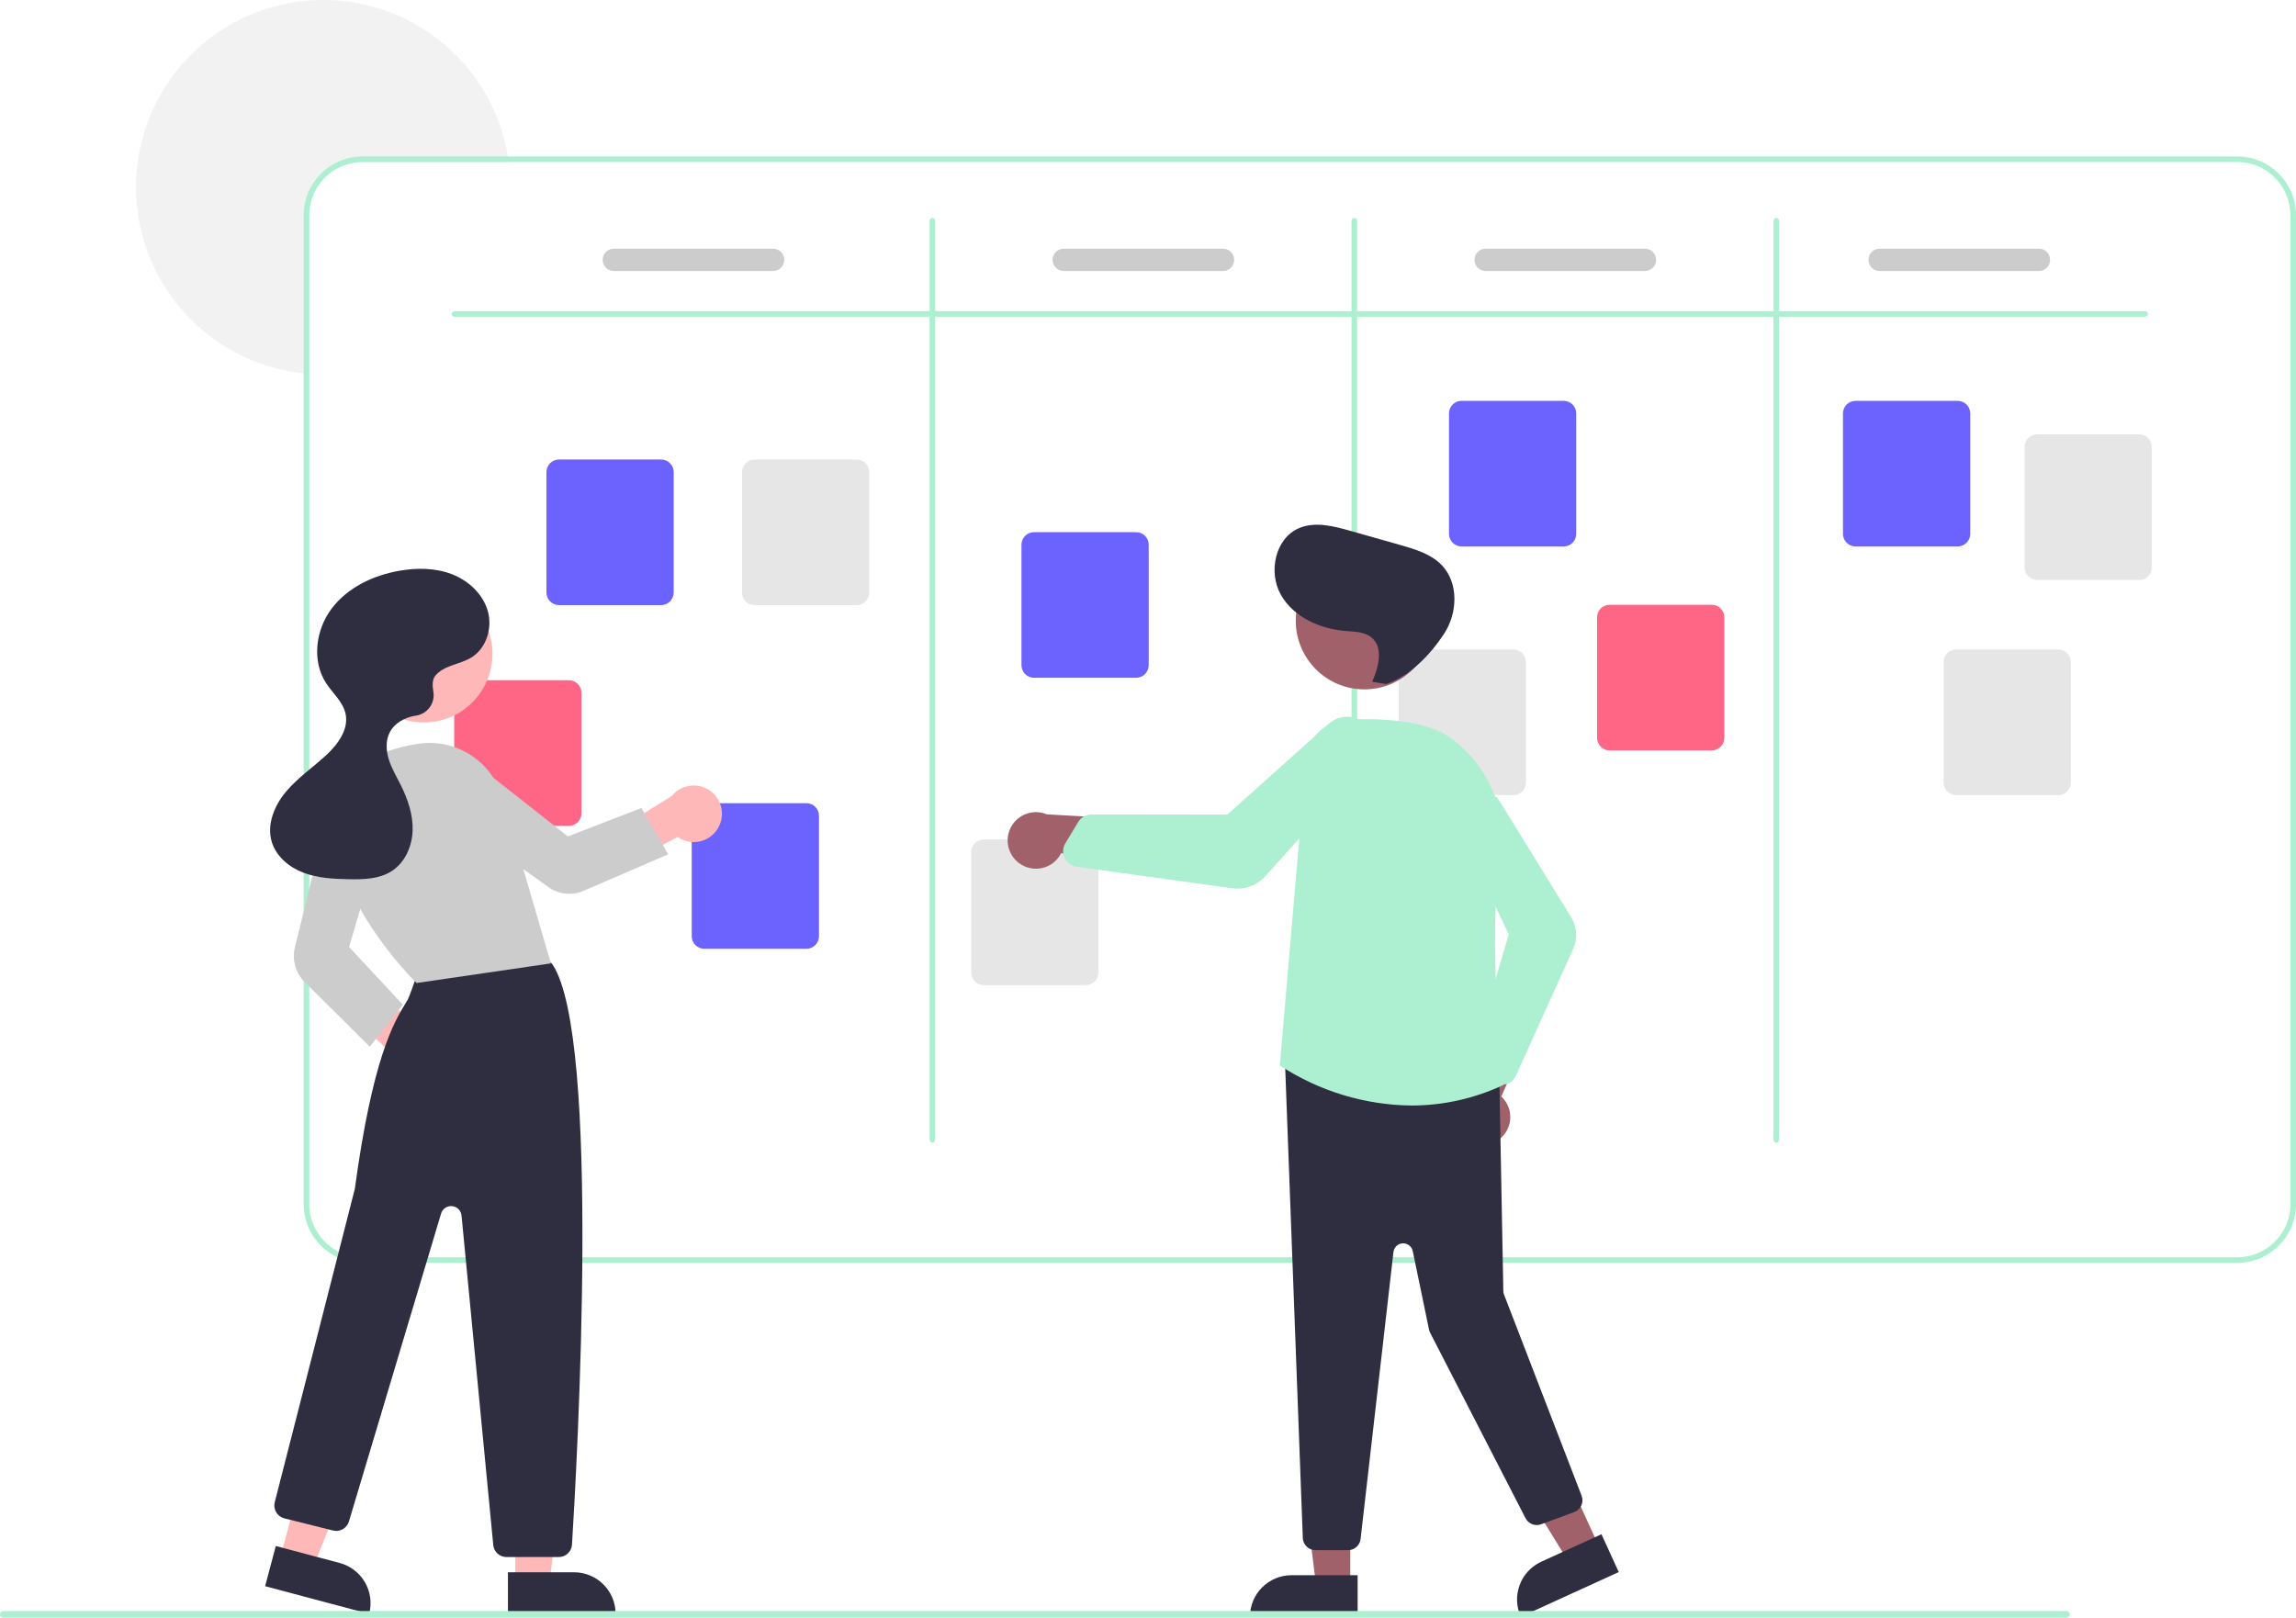
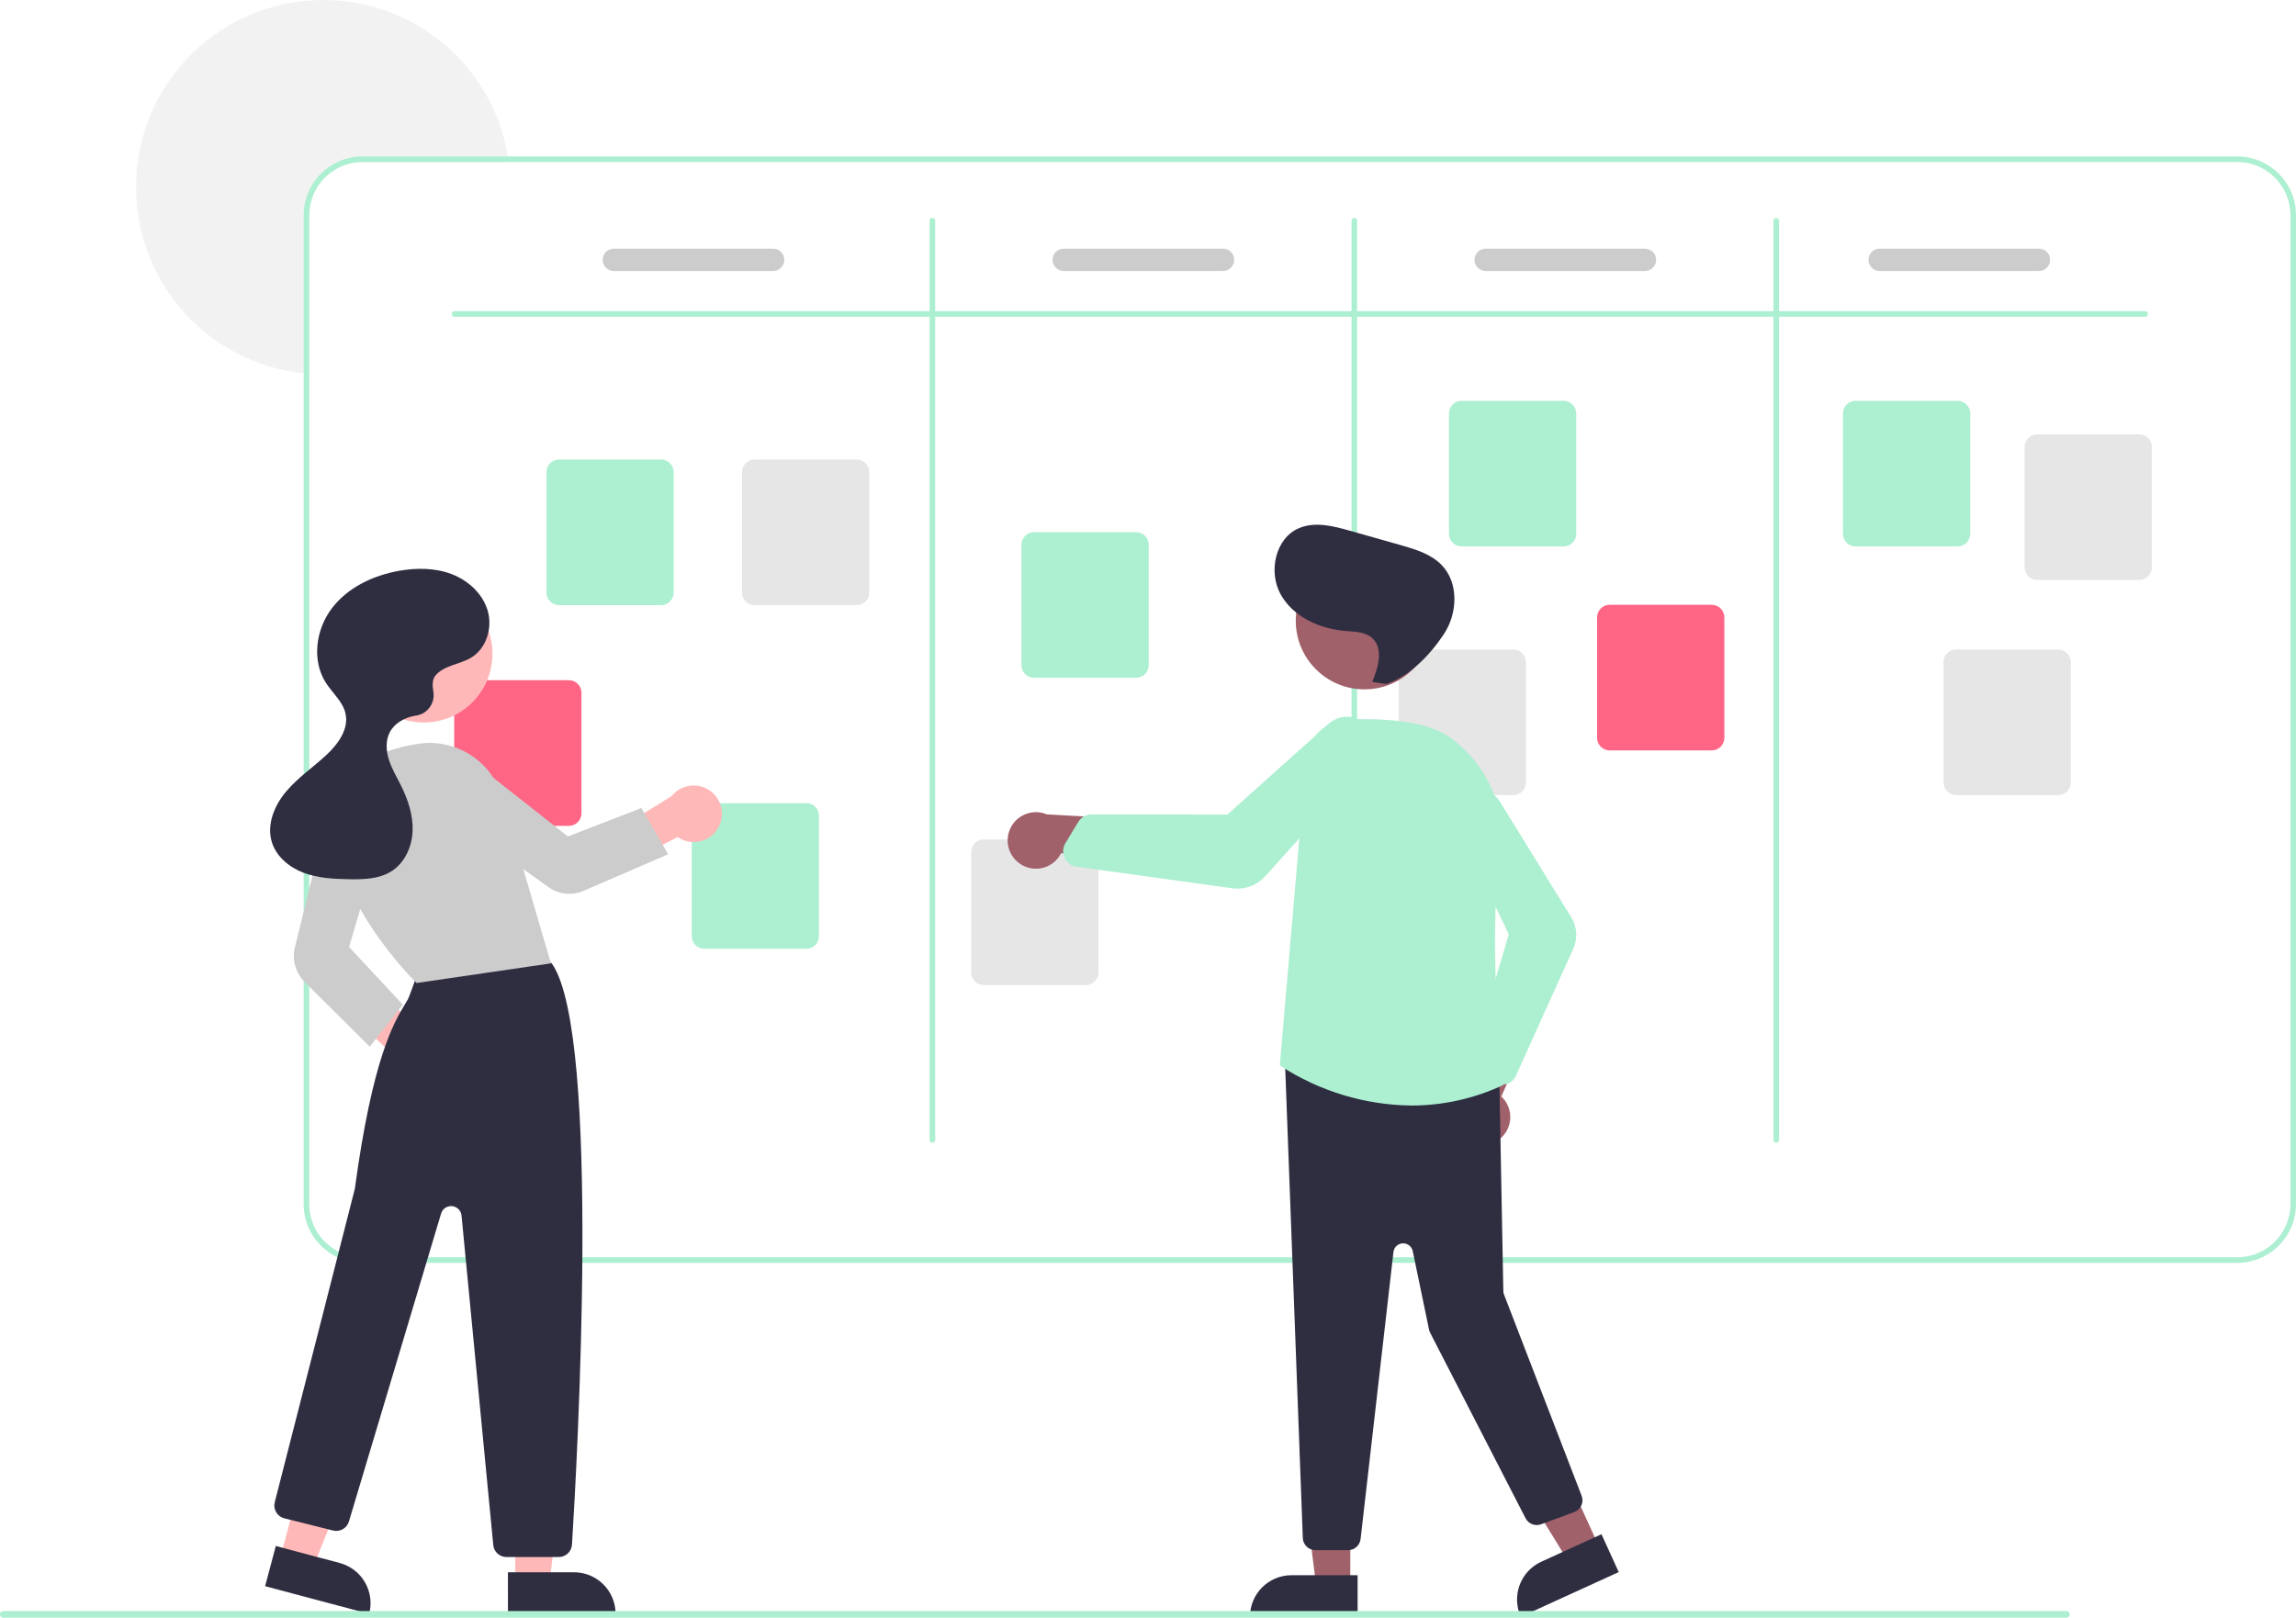
<svg xmlns="http://www.w3.org/2000/svg" data-name="Layer 1" width="821.676" height="579.01" viewBox="0 0 821.676 579.01">
  <path d="M371.238,218.495h-52.4a19.017,19.017,0,0,0-19,19v56.81c-.67-.04-1.34-.1-2-.18a66.999,66.999,0,1,1,73.1-77.63C371.048,217.155,371.148,217.825,371.238,218.495Z" transform="translate(-189.1619 -160.4952)" fill="#f2f2f2" />
  <path d="M989.838,216.495h-671a21.023,21.023,0,0,0-21,21v354a21.023,21.023,0,0,0,21,21h671a21.023,21.023,0,0,0,21-21v-354A21.023,21.023,0,0,0,989.838,216.495Zm19,375a19.017,19.017,0,0,1-19,19h-671a19.017,19.017,0,0,1-19-19v-354a19.017,19.017,0,0,1,19-19h671a19.017,19.017,0,0,1,19,19Z" transform="translate(-189.1619 -160.4952)" fill="#ADEFD1FF" />
  <path d="M956.838,273.865h-605a1,1,0,0,1,0-2h605a1,1,0,0,1,0,2Z" transform="translate(-189.1619 -160.4952)" fill="#ADEFD1FF" />
  <path d="M522.838,569.495a1,1,0,0,1-1-1v-329a1,1,0,1,1,2,0v329A1,1,0,0,1,522.838,569.495Z" transform="translate(-189.1619 -160.4952)" fill="#ADEFD1FF" />
  <path d="M673.838,569.495a1,1,0,0,1-1-1v-329a1,1,0,1,1,2,0v329A1,1,0,0,1,673.838,569.495Z" transform="translate(-189.1619 -160.4952)" fill="#ADEFD1FF" />
  <path d="M824.838,569.495a1,1,0,0,1-1-1v-329a1,1,0,1,1,2,0v329A1,1,0,0,1,824.838,569.495Z" transform="translate(-189.1619 -160.4952)" fill="#ADEFD1FF" />
-   <path d="M425.754,377.083h-36.54a4.505,4.505,0,0,1-4.5-4.5V329.463a4.505,4.505,0,0,1,4.5-4.5h36.54a4.505,4.505,0,0,1,4.5,4.5v43.12A4.505,4.505,0,0,1,425.754,377.083Z" transform="translate(-189.1619 -160.4952)" fill="#6c63ff" />
-   <path d="M477.754,500.083h-36.54a4.505,4.505,0,0,1-4.5-4.5V452.463a4.505,4.505,0,0,1,4.5-4.5h36.54a4.505,4.505,0,0,1,4.5,4.5v43.12A4.505,4.505,0,0,1,477.754,500.083Z" transform="translate(-189.1619 -160.4952)" fill="#6c63ff" />
-   <path d="M595.754,403.083h-36.54a4.505,4.505,0,0,1-4.5-4.5V355.463a4.505,4.505,0,0,1,4.5-4.5h36.54a4.505,4.505,0,0,1,4.5,4.5v43.12A4.505,4.505,0,0,1,595.754,403.083Z" transform="translate(-189.1619 -160.4952)" fill="#6c63ff" />
-   <path d="M748.754,356.083h-36.54a4.505,4.505,0,0,1-4.5-4.5V308.463a4.505,4.505,0,0,1,4.5-4.5h36.54a4.505,4.505,0,0,1,4.5,4.5v43.12A4.505,4.505,0,0,1,748.754,356.083Z" transform="translate(-189.1619 -160.4952)" fill="#6c63ff" />
-   <path d="M889.754,356.083h-36.54a4.505,4.505,0,0,1-4.5-4.5V308.463a4.505,4.505,0,0,1,4.5-4.5h36.54a4.505,4.505,0,0,1,4.5,4.5v43.12A4.505,4.505,0,0,1,889.754,356.083Z" transform="translate(-189.1619 -160.4952)" fill="#6c63ff" />
+   <path d="M425.754,377.083h-36.54a4.505,4.505,0,0,1-4.5-4.5V329.463a4.505,4.505,0,0,1,4.5-4.5h36.54a4.505,4.505,0,0,1,4.5,4.5v43.12A4.505,4.505,0,0,1,425.754,377.083Z" transform="translate(-189.1619 -160.4952)" fill="#adefd1ff" />
+   <path d="M477.754,500.083h-36.54a4.505,4.505,0,0,1-4.5-4.5V452.463a4.505,4.505,0,0,1,4.5-4.5h36.54a4.505,4.505,0,0,1,4.5,4.5v43.12A4.505,4.505,0,0,1,477.754,500.083Z" transform="translate(-189.1619 -160.4952)" fill="#adefd1ff" />
+   <path d="M595.754,403.083h-36.54a4.505,4.505,0,0,1-4.5-4.5V355.463a4.505,4.505,0,0,1,4.5-4.5h36.54a4.505,4.505,0,0,1,4.5,4.5v43.12A4.505,4.505,0,0,1,595.754,403.083Z" transform="translate(-189.1619 -160.4952)" fill="#adefd1ff" />
+   <path d="M748.754,356.083h-36.54a4.505,4.505,0,0,1-4.5-4.5V308.463a4.505,4.505,0,0,1,4.5-4.5h36.54a4.505,4.505,0,0,1,4.5,4.5v43.12A4.505,4.505,0,0,1,748.754,356.083Z" transform="translate(-189.1619 -160.4952)" fill="#adefd1ff" />
+   <path d="M889.754,356.083h-36.54a4.505,4.505,0,0,1-4.5-4.5V308.463a4.505,4.505,0,0,1,4.5-4.5h36.54a4.505,4.505,0,0,1,4.5,4.5v43.12A4.505,4.505,0,0,1,889.754,356.083Z" transform="translate(-189.1619 -160.4952)" fill="#adefd1ff" />
  <path d="M954.754,368.083h-36.54a4.505,4.505,0,0,1-4.5-4.5V320.463a4.505,4.505,0,0,1,4.5-4.5h36.54a4.505,4.505,0,0,1,4.5,4.5v43.12A4.505,4.505,0,0,1,954.754,368.083Z" transform="translate(-189.1619 -160.4952)" fill="#e6e6e6" />
  <path d="M925.754,445.083h-36.54a4.505,4.505,0,0,1-4.5-4.5V397.463a4.505,4.505,0,0,1,4.5-4.5h36.54a4.505,4.505,0,0,1,4.5,4.5v43.12A4.505,4.505,0,0,1,925.754,445.083Z" transform="translate(-189.1619 -160.4952)" fill="#e6e6e6" />
  <path d="M801.754,429.083h-36.54a4.505,4.505,0,0,1-4.5-4.5V381.463a4.505,4.505,0,0,1,4.5-4.5h36.54a4.505,4.505,0,0,1,4.5,4.5v43.12A4.505,4.505,0,0,1,801.754,429.083Z" transform="translate(-189.1619 -160.4952)" fill="#ff6584" />
  <path d="M730.754,445.083h-36.54a4.505,4.505,0,0,1-4.5-4.5V397.463a4.505,4.505,0,0,1,4.5-4.5h36.54a4.505,4.505,0,0,1,4.5,4.5v43.12A4.505,4.505,0,0,1,730.754,445.083Z" transform="translate(-189.1619 -160.4952)" fill="#e6e6e6" />
  <path d="M577.754,513.083h-36.54a4.505,4.505,0,0,1-4.5-4.5V465.463a4.505,4.505,0,0,1,4.5-4.5h36.54a4.505,4.505,0,0,1,4.5,4.5v43.12A4.505,4.505,0,0,1,577.754,513.083Z" transform="translate(-189.1619 -160.4952)" fill="#e6e6e6" />
  <path d="M392.754,456.083h-36.54a4.505,4.505,0,0,1-4.5-4.5V408.463a4.505,4.505,0,0,1,4.5-4.5h36.54a4.505,4.505,0,0,1,4.5,4.5v43.12A4.505,4.505,0,0,1,392.754,456.083Z" transform="translate(-189.1619 -160.4952)" fill="#ff6584" />
  <path d="M495.754,377.083h-36.54a4.505,4.505,0,0,1-4.5-4.5V329.463a4.505,4.505,0,0,1,4.5-4.5h36.54a4.505,4.505,0,0,1,4.5,4.5v43.12A4.505,4.505,0,0,1,495.754,377.083Z" transform="translate(-189.1619 -160.4952)" fill="#e6e6e6" />
  <path d="M465.838,257.495h-57a4,4,0,0,1,0-8h57a4,4,0,0,1,0,8Z" transform="translate(-189.1619 -160.4952)" fill="#ccc" />
  <path d="M626.838,257.495h-57a4,4,0,0,1,0-8h57a4,4,0,0,1,0,8Z" transform="translate(-189.1619 -160.4952)" fill="#ccc" />
  <path d="M777.838,257.495h-57a4,4,0,0,1,0-8h57a4,4,0,0,1,0,8Z" transform="translate(-189.1619 -160.4952)" fill="#ccc" />
  <path d="M918.838,257.495h-57a4,4,0,0,1,0-8h57a4,4,0,0,1,0,8Z" transform="translate(-189.1619 -160.4952)" fill="#ccc" />
  <path d="M338.171,550.387A10.056,10.056,0,0,1,329.471,537.656L303.838,513.795l13.553-3.438,25.206,20.444a10.11,10.11,0,0,1-4.426,19.586Z" transform="translate(-189.1619 -160.4952)" fill="#ffb8b8" />
  <polygon points="184.404 566.253 196.664 566.253 202.496 518.965 184.402 518.965 184.404 566.253" fill="#ffb8b8" />
  <path d="M370.939,723.245h38.531a0,0,0,0,1,0,0v14.887a0,0,0,0,1,0,0H385.826a14.887,14.887,0,0,1-14.887-14.887v0A0,0,0,0,1,370.939,723.245Z" transform="translate(591.28 1300.863) rotate(179.9974)" fill="#2f2e41" />
  <polygon points="100.345 557.401 112.193 560.555 129.994 516.359 112.509 511.705 100.345 557.401" fill="#ffb8b8" />
  <path d="M285.307,718.541h38.531a0,0,0,0,1,0,0v14.887a0,0,0,0,1,0,0H300.194a14.887,14.887,0,0,1-14.887-14.887v0A0,0,0,0,1,285.307,718.541Z" transform="matrix(-0.96635, -0.25722, 0.25722, -0.96635, 222.9961, 1345.388)" fill="#2f2e41" />
  <path d="M389.123,717.795H370.416a4.73,4.73,0,0,1-4.726-4.293L354.333,595.57a3.748,3.748,0,0,0-7.321-.715L314.039,705.055a4.742,4.742,0,0,1-5.7,3.246l-17.403-4.352a4.747,4.747,0,0,1-3.447-5.787c.284-1.11,28.411-111.028,28.656-112.158,6.373-46.968,13.997-59.554,18.093-66.314.339-.56.651-1.074.931-1.561.351-.608,2.512-6.645,3.884-10.564a4.79,4.79,0,0,1,2.435-2.978c17.211-8.802,37.347-2.709,43.109-.632a4.682,4.682,0,0,1,2.338,1.815c17.285,26.071,8.802,177.491,6.926,207.581A4.751,4.751,0,0,1,389.123,717.795Z" transform="translate(-189.1619 -160.4952)" fill="#2f2e41" />
  <circle cx="151.684" cy="234.024" r="24.561" fill="#ffb8b8" />
  <path d="M338.244,512.333l-.177-.171c-.331-.32-33.056-32.38-28.821-62.024,1.811-12.68,12.07-20.781,29.668-23.431a27.135,27.135,0,0,1,30,19.121l17.4,59.484Z" transform="translate(-189.1619 -160.4952)" fill="#ccc" />
  <path d="M321.495,535.136l-23.318-23.171a13.137,13.137,0,0,1-3.48-12.392l11.289-45.919A10.354,10.354,0,0,1,319.165,446.254a10.411,10.411,0,0,1,6.809,12.794L314.09,499.444l19.218,20.637Z" transform="translate(-189.1619 -160.4952)" fill="#ccc" />
  <path d="M446.566,456.058a10.056,10.056,0,0,1-14.884,4.029L400.553,476.221l1.376-13.706,27.597-17.079a10.11,10.11,0,0,1,17.04,10.621Z" transform="translate(-189.1619 -160.4952)" fill="#ffb8b8" />
  <path d="M428.283,466.26l-30.346,13.114a12.809,12.809,0,0,1-12.477-1.338l-38.589-27.649A10.355,10.355,0,0,1,344.897,435.4a10.41,10.41,0,0,1,14.409-1.568l33.088,26.042,26.3-10.175Z" transform="translate(-189.1619 -160.4952)" fill="#ccc" />
  <path d="M344.918,402.39c3.03-3.796,8.691-4.001,12.853-6.505,5.452-3.28,7.706-10.611,5.949-16.726s-6.938-10.881-12.878-13.16-12.549-2.307-18.816-1.206c-9.33,1.64-18.516,5.995-24.207,13.569s-7.139,18.666-1.981,26.612c2.37,3.652,6.029,6.667,6.975,10.917,1.242,5.58-2.671,10.961-6.864,14.846-4.777,4.426-10.257,8.133-14.442,13.123s-6.976,11.806-5.066,18.032c1.6,5.216,6.256,9.059,11.361,10.984s10.666,2.203,16.121,2.309c5.297.104,10.924-.025,15.386-2.881,4.777-3.058,7.328-8.858,7.516-14.527s-1.706-11.223-4.245-16.294c-1.513-3.023-3.273-5.953-4.278-9.18s-1.18-6.89.431-9.863c1.693-3.125,5.117-5.009,8.604-5.694.181-.036.373-.067.573-.096a7.398,7.398,0,0,0,6.333-8.628C343.847,405.808,343.881,403.689,344.918,402.39Z" transform="translate(-189.1619 -160.4952)" fill="#2f2e41" />
  <polygon points="483.229 567.3 470.969 567.3 465.137 520.012 483.231 520.013 483.229 567.3" fill="#a0616a" />
  <path d="M462.212,563.797h23.644a0,0,0,0,1,0,0v14.887a0,0,0,0,1,0,0H447.325a0,0,0,0,1,0,0v0A14.887,14.887,0,0,1,462.212,563.797Z" fill="#2f2e41" />
  <polygon points="572.184 553.413 561.033 558.506 536.079 517.917 552.538 510.399 572.184 553.413" fill="#a0616a" />
  <path d="M743.47,716.962h23.644a0,0,0,0,1,0,0v14.887a0,0,0,0,1,0,0H728.583a0,0,0,0,1,0,0v0A14.887,14.887,0,0,1,743.47,716.962Z" transform="translate(-422.5278 215.6884) rotate(-24.54855)" fill="#2f2e41" />
  <path d="M725.643,568.352a10.056,10.056,0,0,0,.801-15.399l14.412-32.7-18.309,3.103-10.879,30.577a10.11,10.11,0,0,0,13.975,14.419Z" transform="translate(-189.1619 -160.4952)" fill="#a0616a" />
  <path d="M671.609,715.327H659.897a4.517,4.517,0,0,1-4.488-4.174l-6.387-170.559a4.5,4.5,0,0,1,4.925-4.805l67.735,7.193a4.501,4.501,0,0,1,4.062,4.394l1.419,75.235a3.492,3.492,0,0,0,.234,1.193l27.785,72.053a4.499,4.499,0,0,1-2.643,5.841l-11.868,4.373a4.501,4.501,0,0,1-5.557-2.164l-34.133-66.369a4.475,4.475,0,0,1-.404-1.143l-5.831-28.094a3.5,3.5,0,0,0-6.904.312L676.08,711.338A4.499,4.499,0,0,1,671.609,715.327Z" transform="translate(-189.1619 -160.4952)" fill="#2f2e41" />
  <circle cx="488.279" cy="222.178" r="24.561" fill="#a0616a" />
  <path d="M694.285,556.19a87.664,87.664,0,0,1-46.873-14.198l-.239-.165.025-.29,9.395-109.416a15.421,15.421,0,0,1,14.599-14.062c12.176-.56,28.531.146,37.286,6.667,13.231,9.854,19.608,24.694,17.496,40.712-4.38,33.219.582,78.029,1.162,83.029l.042.36-.33.151A77.266,77.266,0,0,1,694.285,556.19Z" transform="translate(-189.1619 -160.4952)" fill="#ADEFD1FF" />
  <path d="M727.022,548.653a5.007,5.007,0,0,1-3.681-1.622l-5.373-5.861a5.026,5.026,0,0,1-1.109-4.795l12.251-41.464-18.64-39.144a8.832,8.832,0,0,1-.604-5.879,8.809,8.809,0,0,1,16.313-2.084l25.295,41.042a11.951,11.951,0,0,1,.72,11.198l-20.61,45.665a4.988,4.988,0,0,1-3.766,2.88A5.054,5.054,0,0,1,727.022,548.653Z" transform="translate(-189.1619 -160.4952)" fill="#ADEFD1FF" />
  <path d="M553.9,469.448a10.056,10.056,0,0,0,14.999-3.578l35.438,4.596L596.192,453.778l-32.404-1.806a10.11,10.11,0,0,0-9.888,17.476Z" transform="translate(-189.1619 -160.4952)" fill="#a0616a" />
  <path d="M632.011,478.562a13.425,13.425,0,0,1-1.845-.127l-55.751-7.732a5.541,5.541,0,0,1-4.251-3.111,5.657,5.657,0,0,1-.318-.829h-0a5.564,5.564,0,0,1,.575-4.432l4.614-7.649a5.584,5.584,0,0,1,4.756-2.686h.008l48.596.056,36.294-32.517a9.868,9.868,0,0,1,6.107-2.5,9.835,9.835,0,0,1,7.373,16.815L641.953,474.128A13.364,13.364,0,0,1,632.011,478.562Z" transform="translate(-189.1619 -160.4952)" fill="#ADEFD1FF" />
  <path d="M680.234,404.523c2.244-5.195,4.144-12.113-.161-15.785-2.497-2.13-6.094-2.135-9.365-2.4-9.217-.747-18.706-4.988-23.211-13.064s-1.989-20.084,6.51-23.728c5.729-2.456,12.297-.783,18.294.918l18.006,5.106c5.35,1.517,10.967,3.19,14.819,7.201,6.143,6.397,5.684,17.212.805,24.618s-12.226,15.131-20.638,17.943Z" transform="translate(-189.1619 -160.4952)" fill="#2f2e41" />
  <path d="M928.647,739.505h-738.294a1.191,1.191,0,1,1,0-2.381h738.294a1.191,1.191,0,1,1,0,2.381Z" transform="translate(-189.1619 -160.4952)" fill="#ADEFD1FF" />
</svg>
